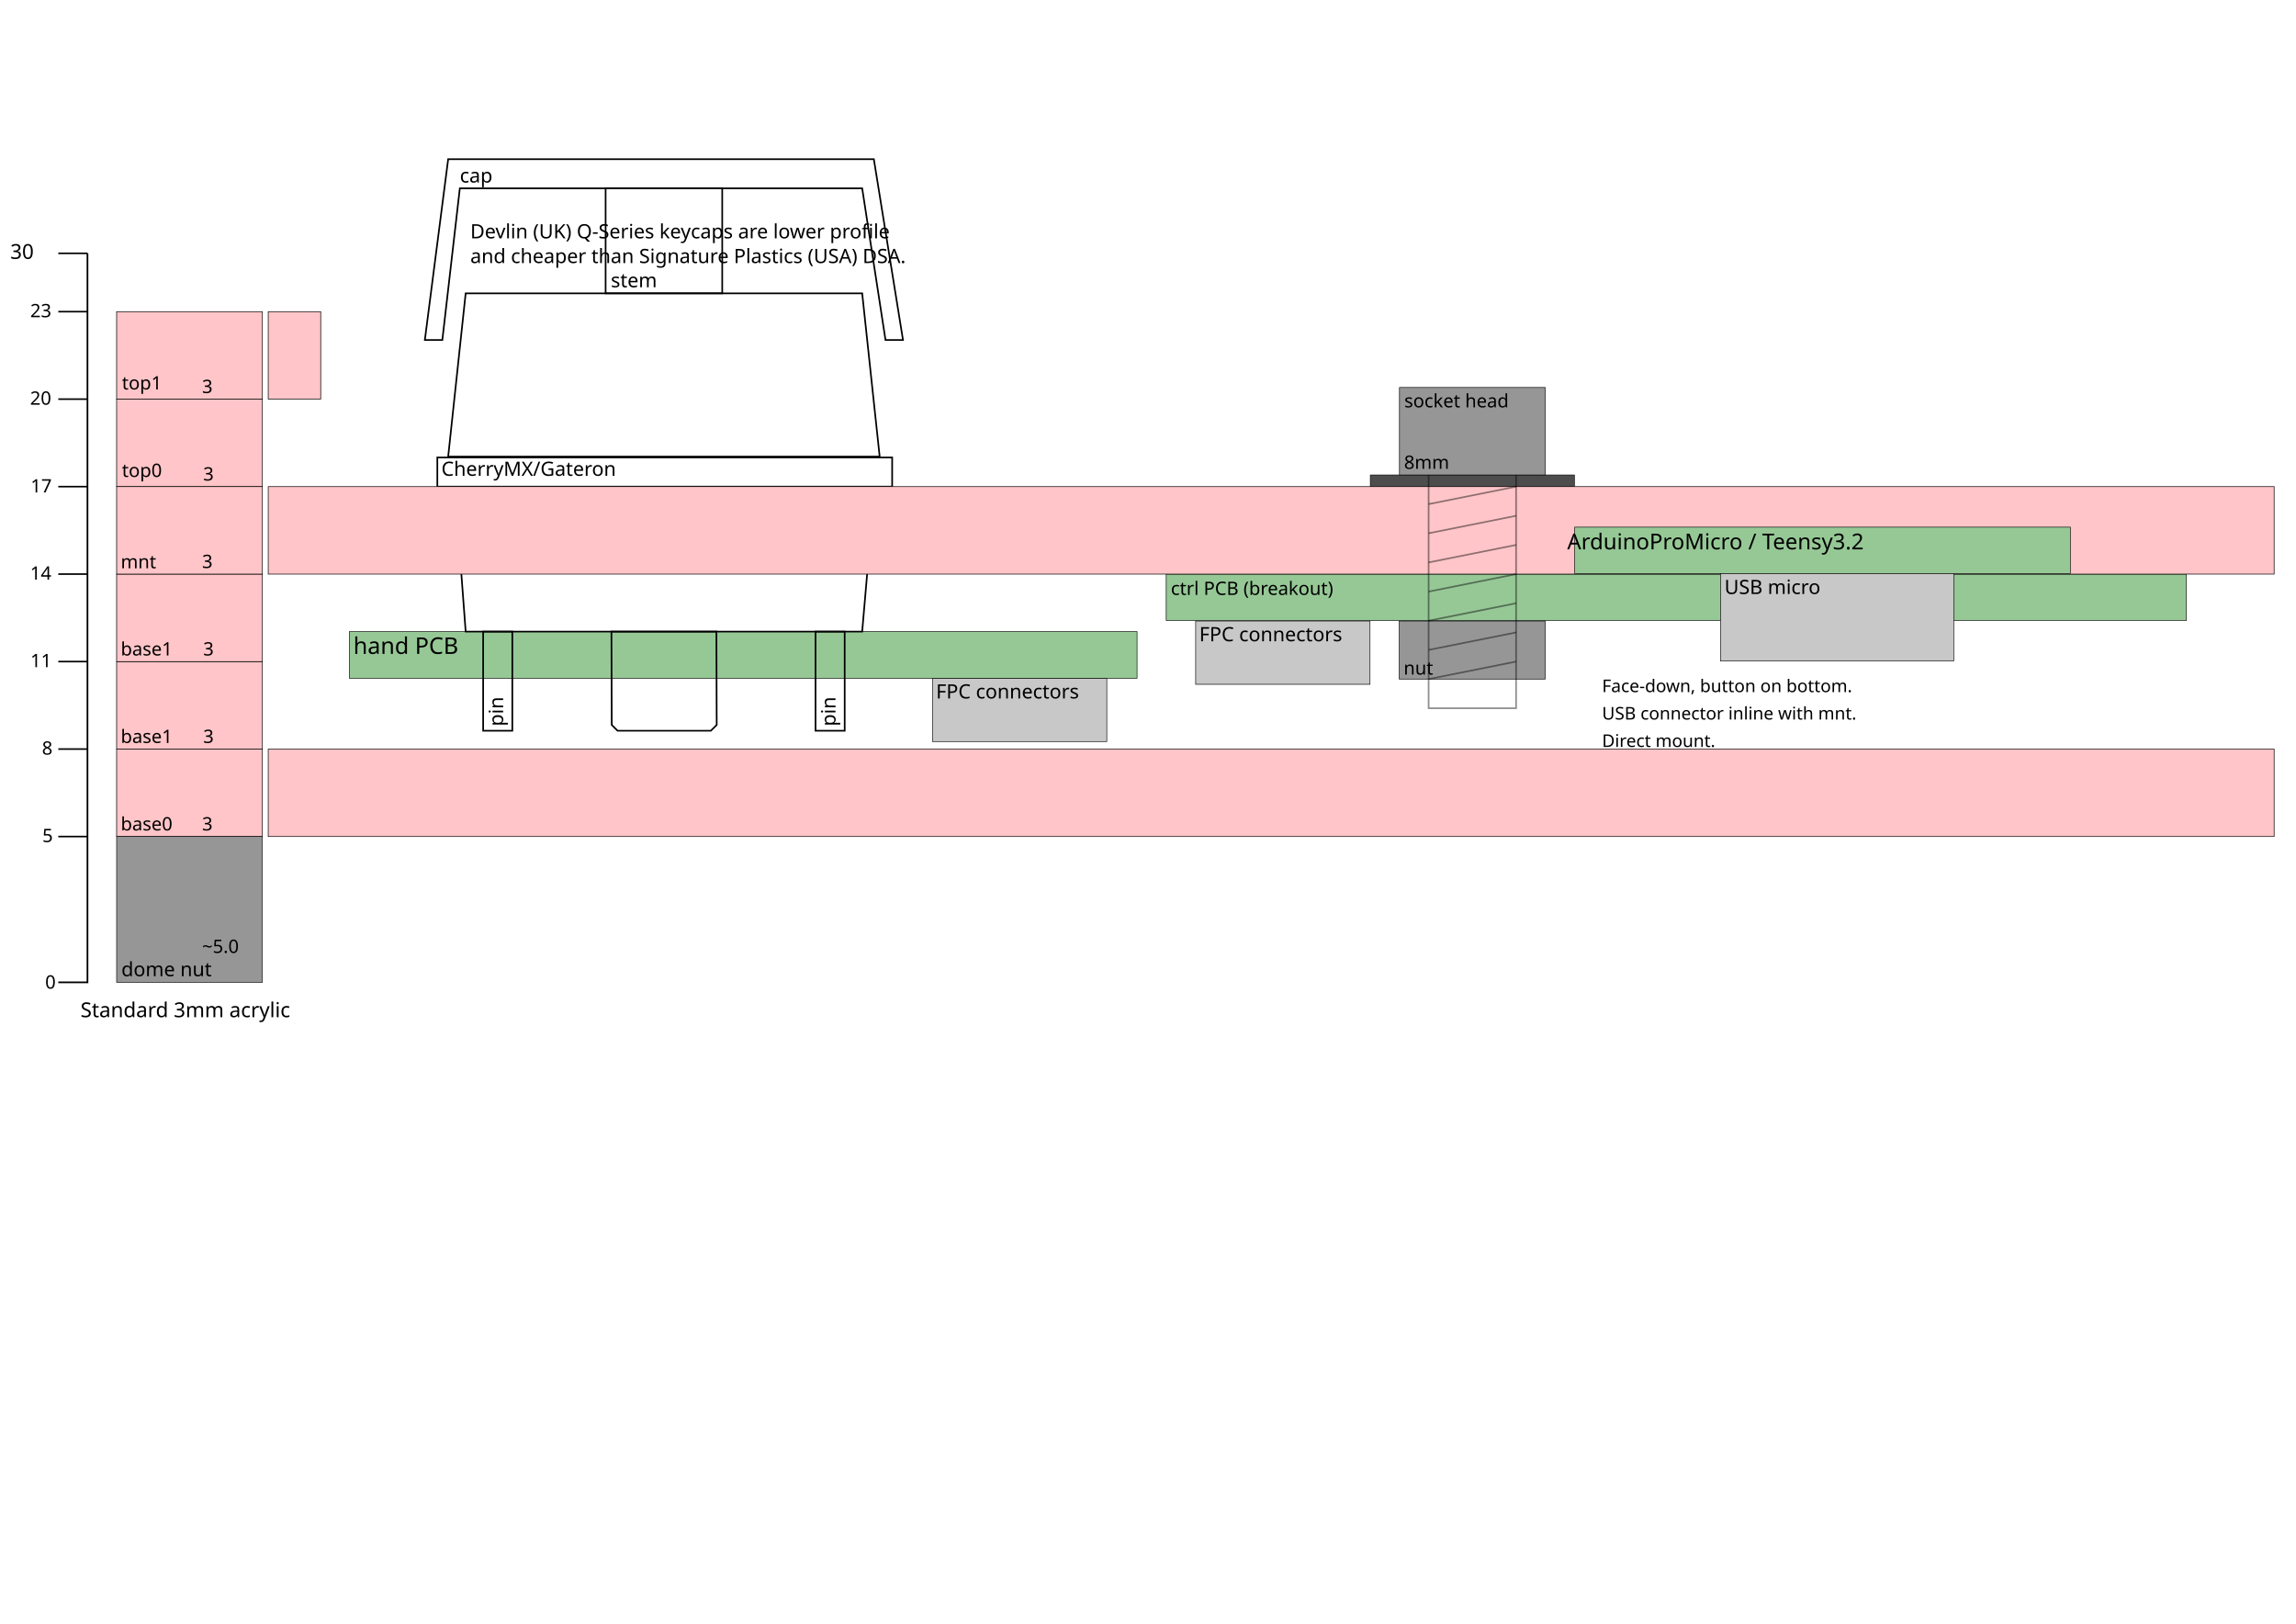
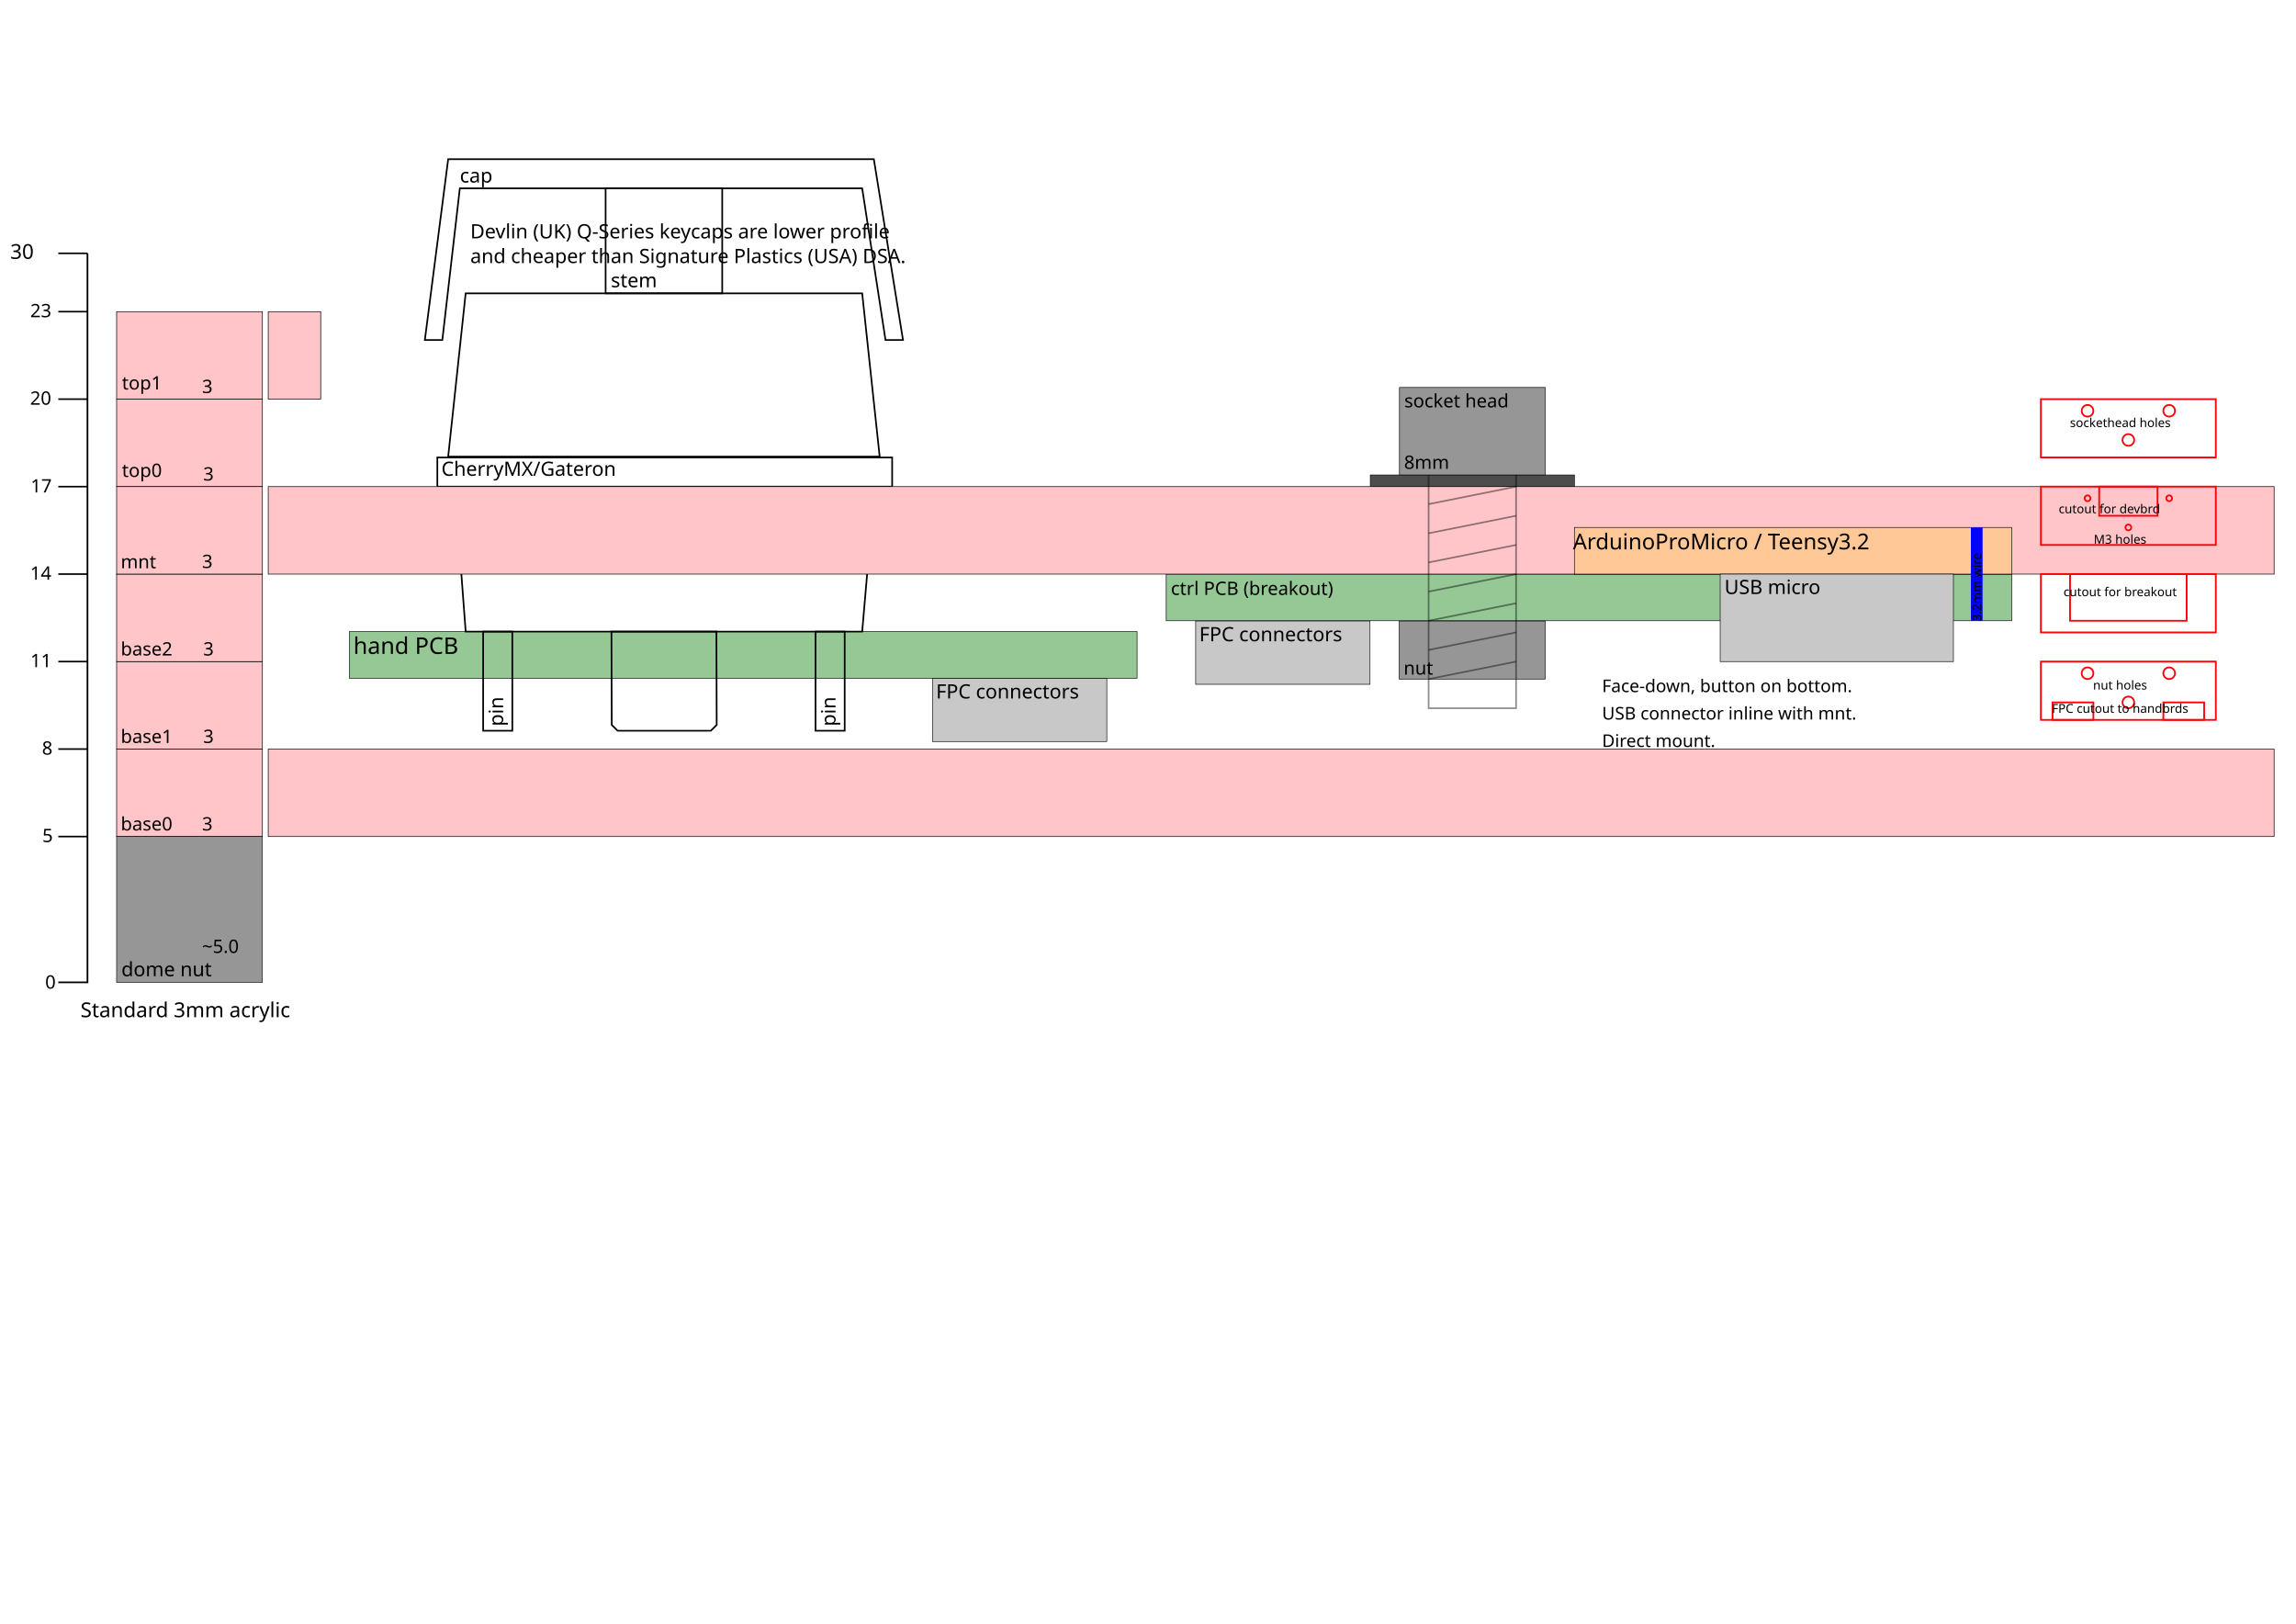
<svg xmlns="http://www.w3.org/2000/svg" width="393.75mm" height="278.438mm" id="svg2" version="1.1">
  <defs id="defs4">
    <linearGradient id="linearGradient3765">
      <stop style="stop-color:#8e0000;stop-opacity:1;" offset="0" id="stop3767" />
      <stop style="stop-color:#0000ff;stop-opacity:0;" offset="1" id="stop3769" />
    </linearGradient>
  </defs>
  <g id="layer1" transform="translate(0,2.2302535e-5)" style="display:inline">
-     <rect style="display:inline;fill:#96c896;fill-opacity:1;stroke:#000000;stroke-width:0.378;stroke-miterlimit:4;stroke-dasharray:none;stroke-opacity:1" id="rect2995-0-7-0-9-28-0" width="661.23" height="30.047" x="755.906" y="372.047" rx="8.7147591e-06" ry="8.7147582e-06" />
+     <rect style="display:inline;fill:#96c896;fill-opacity:1;stroke:#000000;stroke-width:0.378;stroke-miterlimit:4;stroke-dasharray:none;stroke-opacity:1" id="rect2995-0-7-0-9-28-0" width="548.031" height="30.236" x="755.906" y="372.047" rx="8.7147591e-06" ry="8.7147582e-06" />
    <text xml:space="preserve" style="font-style:normal;font-variant:normal;font-weight:normal;font-stretch:normal;font-size:12.8px;line-height:0%;font-family:sans-serif;-inkscape-font-specification:sans-serif;letter-spacing:0px;word-spacing:0px;display:inline;fill:#000000;fill-opacity:1;stroke:none;stroke-width:1.067" x="758.916" y="385.552" id="text3807-8-9-6-4-5">
      <tspan style="font-size:12px;line-height:1.25;stroke-width:1.067" x="758.916" y="385.552" id="tspan3519-1-6-4-7-6">ctrl PCB (breakout)</tspan>
    </text>
    <g transform="matrix(1.06667,0,0,1.06667,170.0769,-470.7902)" style="display:inline" id="g3496-8-3-8-8-2-7">
      <rect rx="8.17006e-06" ry="8.17006e-06" y="818.681" x="567.106" height="38.445" width="105.945" id="rect2993-0-9-5-9-4-8-4-7" style="display:inline;fill:#c8c8c8;fill-opacity:1;stroke:#000000;stroke-width:0.354;stroke-miterlimit:4;stroke-dasharray:none;stroke-opacity:1" />
      <text id="text3247-4-6-6-8-9-0-4" y="830.953" x="569.295" style="font-style:normal;font-weight:normal;line-height:0%;font-family:sans-serif;letter-spacing:0px;word-spacing:0px;display:inline;fill:#000000;fill-opacity:1;stroke:none" xml:space="preserve">
        <tspan style="font-size:12px;line-height:1.25;font-family:sans-serif" y="830.953" x="569.295" id="tspan3249-8-1-3-1-7-6-06">FPC connectors</tspan>
      </text>
    </g>
    <g id="g1204">
      <rect ry="8.7147582e-06" rx="8.71476e-06" y="402.472" x="906.898" height="37.606" width="94.677" id="rect4179-8-7-6-1-6-9-8-8" style="display:inline;fill:#969696;fill-opacity:1;stroke:#000000;stroke-width:0.378;stroke-miterlimit:4;stroke-dasharray:none;stroke-opacity:1" />
      <text id="text3697-8-7-6-0-8" y="437.166" x="909.776" style="font-style:normal;font-variant:normal;font-weight:normal;font-stretch:normal;font-size:12.8px;line-height:0%;font-family:sans-serif;-inkscape-font-specification:sans-serif;letter-spacing:0px;word-spacing:0px;display:inline;fill:#000000;fill-opacity:1;stroke:none;stroke-width:1.067" xml:space="preserve">
        <tspan id="tspan343" y="437.166" x="909.776" style="font-size:12px;line-height:1.25;stroke-width:1.067">nut</tspan>
      </text>
    </g>
    <text xml:space="preserve" style="font-style:normal;font-variant:normal;font-weight:normal;font-stretch:normal;font-size:14.222px;line-height:1.25;font-family:sans-serif;-inkscape-font-specification:sans-serif;text-align:start;letter-spacing:0px;word-spacing:0px;text-anchor:start;fill:#000000;fill-opacity:1;stroke:none;stroke-width:1.067" x="1038.382" y="448.535" id="text2074-7">
      <tspan id="tspan2072-3" x="1038.382" y="448.535" style="font-size:11.378px;stroke-width:1.067">Face-down, button on bottom.</tspan>
      <tspan x="1038.382" y="466.312" id="tspan2082-1" style="font-size:11.378px;stroke-width:1.067">USB connector inline with mnt.</tspan>
      <tspan x="1038.382" y="484.09" id="tspan2084-1" style="font-size:11.378px;stroke-width:1.067">Direct mount.</tspan>
    </text>
    <g style="display:inline" id="g5447" transform="matrix(1.06667,0,0,1.06667,-1266.491,-1533.374)">
      <g transform="translate(1186.831,1030.925)" id="g3496-7-5-3">
        <rect style="display:inline;fill:#c8c8c8;fill-opacity:1;stroke:#000000;stroke-width:0.354;stroke-miterlimit:4;stroke-dasharray:none;stroke-opacity:1" id="rect2993-0-9-8-6-4" width="105.945" height="38.445" x="567.106" y="818.681" ry="8.17006e-06" rx="8.17006e-06" />
        <text xml:space="preserve" style="font-style:normal;font-weight:normal;line-height:0%;font-family:sans-serif;letter-spacing:0px;word-spacing:0px;display:inline;fill:#000000;fill-opacity:1;stroke:none" x="569.295" y="830.953" id="text3247-4-67-2-4">
          <tspan id="tspan3249-8-5-9-3" x="569.295" y="830.953" style="font-size:12px;line-height:1.25;font-family:sans-serif">FPC connectors</tspan>
        </text>
      </g>
      <rect ry="8.17006e-06" rx="8.1700609e-06" y="1821.26" x="1399.606" height="28.346" width="478.669" id="rect2995-8-0-1-9" style="fill:#96c896;fill-opacity:1;stroke:#000000;stroke-width:0.354;stroke-miterlimit:4;stroke-dasharray:none;stroke-opacity:1" />
      <text id="text4434-4-2-7" y="1834.818" x="1402.049" style="font-style:normal;font-variant:normal;font-weight:normal;font-stretch:normal;line-height:0%;font-family:sans-serif;-inkscape-font-specification:Sans;letter-spacing:0px;word-spacing:0px;fill:#000000;fill-opacity:1;stroke:none" xml:space="preserve">
        <tspan y="1834.818" x="1402.049" id="tspan4436-0-7-2" style="font-size:14px;line-height:1.25;font-family:sans-serif">hand PCB</tspan>
      </text>
      <g transform="translate(1187.008,963.7796)" id="g3594-3-0-5">
        <path style="fill:none;stroke:#000000;stroke-width:1px;stroke-linecap:butt;stroke-linejoin:miter;stroke-opacity:1" d="m 266.071,769.398 v -17.717 c 92.882,0 194.374,0 276.378,0 v 17.717 z" id="path3191-2-9-8" />
        <path style="fill:none;stroke:#000000;stroke-width:1px;stroke-linecap:butt;stroke-linejoin:miter;stroke-opacity:1" d="m 276.701,769.398 6.587,88.083 h 240.945 l 7.587,-88.083" id="path3193-7-3-9" />
        <rect style="opacity:0;fill:none;stroke:#000000;stroke-width:0.999;stroke-linecap:butt;stroke-linejoin:round;stroke-miterlimit:4;stroke-dasharray:none;stroke-dashoffset:0;stroke-opacity:1" id="rect3195-0-6-0" width="21.26" height="17.717" x="293.917" y="857.48" rx="8.1700591e-06" ry="8.17006e-06" />
        <rect style="opacity:0;fill:none;stroke:#000000;stroke-width:0.999;stroke-linecap:butt;stroke-linejoin:round;stroke-miterlimit:4;stroke-dasharray:none;stroke-dashoffset:0;stroke-opacity:1" id="rect3197-1-0-2" width="28.346" height="63.78" x="293.917" y="857.48" rx="8.1700591e-06" ry="8.17006e-06" />
        <path style="fill:none;stroke:#000000;stroke-width:1px;stroke-linecap:butt;stroke-linejoin:miter;stroke-opacity:1" d="m 293.917,857.48 v 60.236 h 17.717 v -60.236 z" id="path3969-3-6-4" />
        <path style="fill:none;stroke:#000000;stroke-width:1px;stroke-linecap:butt;stroke-linejoin:miter;stroke-opacity:1" d="m 513.602,857.48 v 60.236 h -17.716 v -60.236 z" id="path3971-6-2-7" />
        <path style="fill:none;stroke:#000000;stroke-width:1px;stroke-linecap:butt;stroke-linejoin:miter;stroke-opacity:1" d="m 435.827,914.173 -3.543,3.543 h -56.693 l -3.543,-3.543 -0.177,-56.693 h 63.78 z" id="path3973-7-6-6" />
        <path style="fill:none;stroke:#000000;stroke-width:1px;stroke-linecap:butt;stroke-linejoin:miter;stroke-opacity:1" d="m 272.657,751.181 10.63,-99.213 h 240.945 l 10.63,99.213 z" id="path3975-7-1-5" />
        <path style="fill:none;stroke:#000000;stroke-width:1px;stroke-linecap:butt;stroke-linejoin:miter;stroke-opacity:1" d="m 368.327,651.968 v -63.78 h 70.866 v 63.78 z" id="path3977-9-8-7" />
        <text xml:space="preserve" style="font-style:normal;font-weight:normal;line-height:0%;font-family:sans-serif;letter-spacing:0px;word-spacing:0px;fill:#000000;fill-opacity:1;stroke:none" x="371.501" y="648.285" id="text3979-6-7-1">
          <tspan id="tspan3981-1-9-3" x="371.501" y="648.285" style="font-size:12px;line-height:1.25;font-family:sans-serif">stem</tspan>
        </text>
        <text xml:space="preserve" style="font-style:normal;font-weight:normal;line-height:0%;font-family:sans-serif;letter-spacing:0px;word-spacing:0px;fill:#000000;fill-opacity:1;stroke:none" x="-914.964" y="306.05" id="text3983-0-2-3" transform="rotate(-90)">
          <tspan id="tspan3985-5-0-3" x="-914.964" y="306.05" style="font-size:12px;line-height:1.25;font-family:sans-serif">pin</tspan>
        </text>
        <text xml:space="preserve" style="font-style:normal;font-weight:normal;line-height:0%;font-family:sans-serif;letter-spacing:0px;word-spacing:0px;display:inline;fill:#000000;fill-opacity:1;stroke:none" x="-914.964" y="508.019" id="text3983-1-2-2-8" transform="rotate(-90)">
          <tspan id="tspan3985-7-5-3-5" x="-914.964" y="508.019" style="font-size:12px;line-height:1.25;font-family:sans-serif">pin</tspan>
        </text>
        <text xml:space="preserve" style="font-style:normal;font-weight:normal;line-height:0%;font-family:sans-serif;letter-spacing:0px;word-spacing:0px;fill:#000000;fill-opacity:1;stroke:none" x="268.516" y="762.829" id="text4008-0-7-1">
          <tspan id="tspan4010-3-5-0" x="268.516" y="762.829" style="font-size:12px;line-height:1.25;font-family:sans-serif">CherryMX/Gateron</tspan>
        </text>
        <path style="fill:none;stroke:#000000;stroke-width:1px;stroke-linecap:butt;stroke-linejoin:miter;stroke-opacity:1" d="m 269.114,680.315 10.63,-92.126 h 244.488 l 14.173,92.126 h 10.63 L 531.319,570.472 H 272.657 l -14.173,109.843 z" id="path4012-5-9-8" />
        <text xml:space="preserve" style="font-style:normal;font-weight:normal;line-height:0%;font-family:sans-serif;letter-spacing:0px;word-spacing:0px;fill:#000000;fill-opacity:1;stroke:none" x="279.744" y="584.646" id="text4014-6-2-7">
          <tspan id="tspan4016-4-2-6" x="279.744" y="584.646" style="font-size:12px;line-height:1.25;font-family:sans-serif">cap</tspan>
        </text>
      </g>
      <text id="text3902-1-3" y="1582.346" x="1473.118" style="font-style:normal;font-weight:normal;line-height:0%;font-family:sans-serif;letter-spacing:0px;word-spacing:0px;display:inline;fill:#000000;fill-opacity:1;stroke:none" xml:space="preserve">
        <tspan style="font-size:12px;line-height:1.25;font-family:sans-serif" y="1582.346" x="1473.118" id="tspan3904-2-5">Devlin (UK) Q-Series keycaps are lower profile</tspan>
        <tspan style="font-size:12px;line-height:1.25;font-family:sans-serif" id="tspan3906-9-0" y="1597.346" x="1473.118">and cheaper than Signature Plastics (USA) DSA.</tspan>
      </text>
    </g>
    <rect style="display:inline;fill:#4d4d4d;fill-opacity:1;stroke:#000000;stroke-width:0.378;stroke-miterlimit:4;stroke-dasharray:none;stroke-opacity:1" id="rect4179-8-7-6-1-6-9-8-8-3" width="132.284" height="7.559" x="888.189" y="307.795" rx="8.71476e-06" ry="0" />
    <g transform="translate(-2475.591,-377.9527)" style="display:inline" id="g1375">
      <rect ry="0" rx="6.9697735e-06" y="693.307" x="2649.449" height="56.693" width="1300.157" id="rect4008-9-4-9-6-8-6-67-6" style="display:inline;fill:#ffc5c8;fill-opacity:1;stroke:#000000;stroke-width:0.412;stroke-miterlimit:4;stroke-dasharray:none;stroke-opacity:1" />
      <rect ry="1.0893756e-05" rx="8.713615e-06" y="579.921" x="2649.449" height="56.693" width="34.016" id="rect4012-4-3-7-0-7-53-7" style="display:inline;fill:#ffc5c8;fill-opacity:1;stroke:#000000;stroke-width:0.423;stroke-miterlimit:4;stroke-dasharray:none;stroke-opacity:1" />
      <rect ry="0" rx="6.9697739e-06" y="863.386" x="2649.449" height="56.693" width="1300.157" id="rect4008-9-3-5-4-0-5-5" style="display:inline;fill:#ffc5c8;fill-opacity:1;stroke:#000000;stroke-width:0.412;stroke-miterlimit:4;stroke-dasharray:none;stroke-opacity:1" />
      <path style="display:inline;fill:none;stroke:#000000;stroke-width:1.101px;stroke-linecap:butt;stroke-linejoin:miter;stroke-opacity:1" d="m 2532.284,542.126 v 472.441 h -18.898" id="path4324-7-8-1-4-6-3" />
      <path style="display:inline;fill:none;stroke:#000000;stroke-width:1.033px;stroke-linecap:butt;stroke-linejoin:miter;stroke-opacity:1" d="m 2532.284,920.079 h -18.898" id="path4326-9-9-1-8-2-5" />
      <path style="display:inline;fill:none;stroke:#000000;stroke-width:1.033px;stroke-linecap:butt;stroke-linejoin:miter;stroke-opacity:1" d="m 2532.283,863.386 h -18.898" id="path4328-1-7-3-4-91-6" />
      <path style="display:inline;fill:none;stroke:#000000;stroke-width:1.033px;stroke-linecap:butt;stroke-linejoin:miter;stroke-opacity:1" d="m 2532.283,806.693 h -18.898" id="path4330-9-3-5-8-27-2" />
      <path style="display:inline;fill:none;stroke:#000000;stroke-width:1.033px;stroke-linecap:butt;stroke-linejoin:miter;stroke-opacity:1" d="m 2532.283,750 h -18.898" id="path4332-6-6-9-1-0-9" />
      <path style="display:inline;fill:none;stroke:#000000;stroke-width:1.033px;stroke-linecap:butt;stroke-linejoin:miter;stroke-opacity:1" d="m 2532.283,693.307 h -18.898" id="path4334-2-1-3-6-9-1" />
      <path style="display:inline;fill:none;stroke:#000000;stroke-width:1.033px;stroke-linecap:butt;stroke-linejoin:miter;stroke-opacity:1" d="m 2532.283,636.614 h -18.898" id="path4336-6-2-4-8-3-2" />
      <path style="display:inline;fill:none;stroke:#000000;stroke-width:1.033px;stroke-linecap:butt;stroke-linejoin:miter;stroke-opacity:1" d="m 2532.284,579.921 h -18.898" id="path4340-2-9-1-5-6-7" />
      <text xml:space="preserve" style="font-style:normal;font-variant:normal;font-weight:normal;font-stretch:normal;font-size:12.8px;line-height:0%;font-family:sans-serif;-inkscape-font-specification:sans-serif;letter-spacing:0px;word-spacing:0px;display:inline;fill:#000000;fill-opacity:1;stroke:none;stroke-width:1.067" x="2504.862" y="1018.625" id="text4344-0-1-0-1-0-0">
        <tspan style="font-size:12px;line-height:1.25;stroke-width:1.067" id="tspan4346-7-9-8-9-6-9" x="2504.862" y="1018.625">0</tspan>
      </text>
      <text xml:space="preserve" style="font-style:normal;font-variant:normal;font-weight:normal;font-stretch:normal;font-size:12.8px;line-height:0%;font-family:sans-serif;-inkscape-font-specification:sans-serif;letter-spacing:0px;word-spacing:0px;display:inline;fill:#000000;fill-opacity:1;stroke:none;stroke-width:1.067" x="2503.021" y="923.688" id="text4348-1-4-3-9-26-3">
        <tspan style="font-size:12px;line-height:1.25;stroke-width:1.067" id="tspan4350-8-7-5-6-1-6" x="2503.021" y="923.688">5</tspan>
      </text>
      <text xml:space="preserve" style="font-style:normal;font-variant:normal;font-weight:normal;font-stretch:normal;font-size:12.8px;line-height:0%;font-family:sans-serif;-inkscape-font-specification:sans-serif;text-align:start;letter-spacing:0px;word-spacing:0px;text-anchor:start;display:inline;fill:#000000;fill-opacity:1;stroke:none;stroke-width:1.067" x="2502.792" y="866.996" id="text4352-3-8-6-0-8-0">
        <tspan style="font-size:12px;line-height:1.25;text-align:start;text-anchor:start;stroke-width:1.067" id="tspan4354-9-4-5-6-7-6" x="2502.792" y="866.996">8</tspan>
      </text>
      <text xml:space="preserve" style="font-style:normal;font-variant:normal;font-weight:normal;font-stretch:normal;font-size:12.8px;line-height:0%;font-family:sans-serif;-inkscape-font-specification:sans-serif;letter-spacing:0px;word-spacing:0px;display:inline;fill:#000000;fill-opacity:1;stroke:none;stroke-width:1.067" x="2495.292" y="810.302" id="text4356-6-5-9-4-9-2">
        <tspan style="font-size:12px;line-height:1.25;stroke-width:1.067" id="tspan4358-3-0-9-9-2-6" x="2495.292" y="810.302">11</tspan>
      </text>
      <text xml:space="preserve" style="font-style:normal;font-variant:normal;font-weight:normal;font-stretch:normal;font-size:12.8px;line-height:0%;font-family:sans-serif;-inkscape-font-specification:sans-serif;letter-spacing:0px;word-spacing:0px;display:inline;fill:#000000;fill-opacity:1;stroke:none;stroke-width:1.067" x="2495.151" y="753.61" id="text4360-8-3-0-9-0-1">
        <tspan style="font-size:12px;line-height:1.25;stroke-width:1.067" id="tspan4362-0-6-7-0-2-8" x="2495.151" y="753.61">14</tspan>
      </text>
      <text xml:space="preserve" style="font-style:normal;font-variant:normal;font-weight:normal;font-stretch:normal;font-size:12.8px;line-height:0%;font-family:sans-serif;-inkscape-font-specification:sans-serif;letter-spacing:0px;word-spacing:0px;display:inline;fill:#000000;fill-opacity:1;stroke:none;stroke-width:1.067" x="2495.439" y="697.087" id="text4364-5-1-6-8-3-7">
        <tspan style="font-size:12px;line-height:1.25;stroke-width:1.067" id="tspan4366-2-0-3-9-7-9" x="2495.439" y="697.087">17</tspan>
      </text>
      <text xml:space="preserve" style="font-style:normal;font-variant:normal;font-weight:normal;font-stretch:normal;font-size:12.8px;line-height:0%;font-family:sans-serif;-inkscape-font-specification:sans-serif;letter-spacing:0px;word-spacing:0px;display:inline;fill:#000000;fill-opacity:1;stroke:none;stroke-width:1.067" x="2495.087" y="640.224" id="text4368-5-6-7-3-59-2">
        <tspan style="font-size:12px;line-height:1.25;stroke-width:1.067" id="tspan4370-3-3-6-1-2-0" x="2495.087" y="640.224">20</tspan>
      </text>
      <text xml:space="preserve" style="font-style:normal;font-variant:normal;font-weight:normal;font-stretch:normal;font-size:12.8px;line-height:0%;font-family:sans-serif;-inkscape-font-specification:sans-serif;letter-spacing:0px;word-spacing:0px;display:inline;fill:#000000;fill-opacity:1;stroke:none;stroke-width:1.067" x="2495.175" y="583.531" id="text4376-3-2-1-4-2-2">
        <tspan style="font-size:12px;line-height:1.25;stroke-width:1.067" id="tspan4378-5-0-5-8-8-3" x="2495.175" y="583.531">23</tspan>
      </text>
      <rect style="display:inline;fill:#ffc5c8;fill-opacity:1;stroke:#000000;stroke-width:0.423;stroke-miterlimit:4;stroke-dasharray:none;stroke-opacity:1" id="rect4012-4-3-8-2-4-5-0-7-9-7" width="94.488" height="56.693" x="2551.181" y="863.386" rx="8.713615e-06" ry="1.0893756e-05" />
      <text xml:space="preserve" style="font-style:normal;font-variant:normal;font-weight:normal;font-stretch:normal;font-size:12.8px;line-height:0%;font-family:sans-serif;-inkscape-font-specification:sans-serif;letter-spacing:0px;word-spacing:0px;display:inline;fill:#000000;fill-opacity:1;stroke:none;stroke-width:1.067" x="2606.556" y="916.129" id="text4452-4-2-4-7-7-5">
        <tspan style="font-size:12px;line-height:1.25;stroke-width:1.067" id="tspan4454-6-5-2-3-3-9" x="2606.556" y="916.129">3</tspan>
      </text>
      <text xml:space="preserve" style="font-style:normal;font-variant:normal;font-weight:normal;font-stretch:normal;font-size:12.8px;line-height:0%;font-family:sans-serif;-inkscape-font-specification:sans-serif;letter-spacing:0px;word-spacing:0px;display:inline;fill:#000000;fill-opacity:1;stroke:none;stroke-width:1.067" x="2553.871" y="916.129" id="text4221-8-2-4-7-7-6-2">
        <tspan style="font-size:12px;line-height:1.25;stroke-width:1.067" id="tspan4223-2-2-7-4-1-1-2" x="2553.871" y="916.129">base0</tspan>
      </text>
      <rect style="display:inline;fill:#ffc5c8;fill-opacity:1;stroke:#000000;stroke-width:0.422;stroke-miterlimit:4;stroke-dasharray:none;stroke-opacity:1" id="rect3970-0-6-3-6-2-2-8" width="94.488" height="56.693" x="2551.181" y="806.693" rx="1.4508386e-05" ry="6.520047e-06" />
      <text xml:space="preserve" style="font-style:normal;font-variant:normal;font-weight:normal;font-stretch:normal;font-size:12.8px;line-height:0%;font-family:sans-serif;-inkscape-font-specification:sans-serif;letter-spacing:0px;word-spacing:0px;display:inline;fill:#000000;fill-opacity:1;stroke:none;stroke-width:1.067" x="2607.288" y="859.436" id="text4456-3-7-9-2-9-9">
        <tspan style="font-size:12px;line-height:1.25;stroke-width:1.067" id="tspan4458-3-4-1-1-3-7" x="2607.288" y="859.436">3</tspan>
      </text>
      <text xml:space="preserve" style="font-style:normal;font-variant:normal;font-weight:normal;font-stretch:normal;font-size:12.8px;line-height:0%;font-family:sans-serif;-inkscape-font-specification:sans-serif;letter-spacing:0px;word-spacing:0px;display:inline;fill:#000000;fill-opacity:1;stroke:none;stroke-width:1.067" x="2553.871" y="859.436" id="text4225-4-6-4-0-5-1-3">
        <tspan style="font-size:12px;line-height:1.25;stroke-width:1.067" id="tspan4227-5-3-4-3-0-9-6" x="2553.871" y="859.436">base1</tspan>
      </text>
      <rect style="display:inline;fill:#ffc5c8;fill-opacity:1;stroke:#000000;stroke-width:0.422;stroke-miterlimit:4;stroke-dasharray:none;stroke-opacity:1" id="rect3968-4-8-5-1-9-4-1" width="94.488" height="56.693" x="2551.181" y="750" rx="8.7096651e-06" ry="1.0871967e-05" />
      <text xml:space="preserve" style="font-style:normal;font-variant:normal;font-weight:normal;font-stretch:normal;font-size:12.8px;line-height:0%;font-family:sans-serif;-inkscape-font-specification:sans-serif;letter-spacing:0px;word-spacing:0px;display:inline;fill:#000000;fill-opacity:1;stroke:none;stroke-width:1.067" x="2607.288" y="802.743" id="text4460-7-6-2-0-7-2">
        <tspan style="font-size:12px;line-height:1.25;stroke-width:1.067" id="tspan4462-2-9-2-4-84-9" x="2607.288" y="802.743">3</tspan>
      </text>
      <text xml:space="preserve" style="font-style:normal;font-variant:normal;font-weight:normal;font-stretch:normal;font-size:12.8px;line-height:0%;font-family:sans-serif;-inkscape-font-specification:sans-serif;letter-spacing:0px;word-spacing:0px;display:inline;fill:#000000;fill-opacity:1;stroke:none;stroke-width:1.067" x="2553.871" y="802.743" id="text4229-5-7-3-2-0-5-3">
-         <tspan style="font-size:12px;line-height:1.25;stroke-width:1.067" id="tspan4231-1-6-0-8-1-0-1" x="2553.871" y="802.743">base1</tspan>
+         <tspan style="font-size:12px;line-height:1.25;stroke-width:1.067" id="tspan4231-1-6-0-8-1-0-1" x="2553.871" y="802.743">base2</tspan>
      </text>
      <rect style="display:inline;fill:#ffc5c8;fill-opacity:1;stroke:#000000;stroke-width:0.423;stroke-miterlimit:4;stroke-dasharray:none;stroke-opacity:1" id="rect4012-4-3-8-4-5-3-3-9" width="94.488" height="56.693" x="2551.181" y="579.921" rx="8.713615e-06" ry="1.0893755e-05" />
      <text xml:space="preserve" style="font-style:normal;font-variant:normal;font-weight:normal;font-stretch:normal;font-size:12.8px;line-height:0%;font-family:sans-serif;-inkscape-font-specification:sans-serif;letter-spacing:0px;word-spacing:0px;display:inline;fill:#000000;fill-opacity:1;stroke:none;stroke-width:1.067" x="2606.556" y="632.665" id="text4472-3-7-0-7-6-4">
        <tspan style="font-size:12px;line-height:1.25;stroke-width:1.067" id="tspan4474-1-6-8-4-10-7" x="2606.556" y="632.665">3</tspan>
      </text>
      <text xml:space="preserve" style="font-style:normal;font-variant:normal;font-weight:normal;font-stretch:normal;font-size:12.8px;line-height:0%;font-family:sans-serif;-inkscape-font-specification:sans-serif;letter-spacing:0px;word-spacing:0px;display:inline;fill:#000000;fill-opacity:1;stroke:none;stroke-width:1.067" x="2554.638" y="630.338" id="text4237-7-8-7-0-1-6-8">
        <tspan style="font-size:12px;line-height:1.25;stroke-width:1.067" id="tspan4239-1-9-8-3-1-3-4" x="2554.638" y="630.338">top1</tspan>
      </text>
      <rect style="display:inline;fill:#ffc5c8;fill-opacity:1;stroke:#000000;stroke-width:0.422;stroke-miterlimit:4;stroke-dasharray:none;stroke-opacity:1" id="rect4012-74-8-8-8-0-3-2-5" width="94.488" height="56.693" x="2551.181" y="636.614" rx="8.7136259e-06" ry="1.0871961e-05" />
      <text transform="scale(1.001784,0.9982188)" xml:space="preserve" style="font-style:normal;font-variant:normal;font-weight:normal;font-stretch:normal;font-size:12.823px;line-height:0%;font-family:sans-serif;-inkscape-font-specification:sans-serif;letter-spacing:0px;word-spacing:0px;display:inline;fill:#000000;fill-opacity:1;stroke:none;stroke-width:1.069" x="2550.087" y="688.257" id="text4241-1-6-8-0-0-0-0">
        <tspan id="tspan4243-5-1-4-3-3-6-3" x="2550.087" y="688.257" style="font-size:12.022px;line-height:1.25;stroke-width:1.069">top0</tspan>
      </text>
      <text xml:space="preserve" style="font-style:normal;font-variant:normal;font-weight:normal;font-stretch:normal;font-size:12.8px;line-height:0%;font-family:sans-serif;-inkscape-font-specification:sans-serif;letter-spacing:0px;word-spacing:0px;display:inline;fill:#000000;fill-opacity:1;stroke:none;stroke-width:1.067" x="2607.288" y="689.358" id="text4468-0-3-4-2-1-6">
        <tspan style="font-size:12px;line-height:1.25;stroke-width:1.067" id="tspan4470-3-1-9-1-5-1" x="2607.288" y="689.358">3</tspan>
      </text>
      <rect style="display:inline;fill:#ffc5c8;fill-opacity:1;stroke:#000000;stroke-width:0.423;stroke-miterlimit:4;stroke-dasharray:none;stroke-opacity:1" id="rect4012-4-3-8-2-49-2-7-5-0" width="94.488" height="56.693" x="2551.181" y="693.307" rx="8.713615e-06" ry="1.0893756e-05" />
      <text xml:space="preserve" style="font-style:normal;font-variant:normal;font-weight:normal;font-stretch:normal;font-size:12.8px;line-height:0%;font-family:sans-serif;-inkscape-font-specification:sans-serif;letter-spacing:0px;word-spacing:0px;display:inline;fill:#000000;fill-opacity:1;stroke:none;stroke-width:1.067" x="2606.556" y="746.051" id="text4464-1-2-7-5-4-6">
        <tspan style="font-size:12px;line-height:1.25;stroke-width:1.067" id="tspan4466-9-0-4-6-7-3" x="2606.556" y="746.051">3</tspan>
      </text>
      <text xml:space="preserve" style="font-style:normal;font-variant:normal;font-weight:normal;font-stretch:normal;font-size:12.8px;line-height:0%;font-family:sans-serif;-inkscape-font-specification:sans-serif;letter-spacing:0px;word-spacing:0px;display:inline;fill:#000000;fill-opacity:1;stroke:none;stroke-width:1.067" x="2553.871" y="746.22" id="text4217-7-9-2-6-2-5-6-2">
        <tspan style="font-size:12px;line-height:1.25;stroke-width:1.067" id="tspan4219-4-5-9-8-5-4-5-0" x="2553.871" y="746.22">mnt</tspan>
      </text>
      <rect ry="8.7147582e-06" rx="8.71476e-06" y="920.079" x="2551.181" height="94.488" width="94.488" id="rect4179-8-7-6-6-3-2-6-6" style="display:inline;fill:#969696;fill-opacity:1;stroke:#000000;stroke-width:0.378;stroke-miterlimit:4;stroke-dasharray:none;stroke-opacity:1" />
      <text xml:space="preserve" style="font-style:normal;font-variant:normal;font-weight:normal;font-stretch:normal;font-size:12.8px;line-height:0%;font-family:sans-serif;-inkscape-font-specification:sans-serif;letter-spacing:0px;word-spacing:0px;display:inline;fill:#000000;fill-opacity:1;stroke:none;stroke-width:1.067" x="2606.603" y="995.5" id="text4448-9-5-8-2-9-1">
        <tspan style="font-size:12px;line-height:1.25;stroke-width:1.067" id="tspan4450-4-5-6-1-3-5" x="2606.603" y="995.5">~5.0</tspan>
      </text>
      <text id="text4199-7-6-9-4-0-7-7-5" y="1010.606" x="2554.254" style="font-style:normal;font-weight:normal;font-size:12.8px;line-height:0%;font-family:sans-serif;letter-spacing:0px;word-spacing:0px;display:inline;fill:#000000;fill-opacity:1;stroke:none;stroke-width:1.067" xml:space="preserve">
        <tspan style="font-size:12.8px;line-height:1.25;font-family:sans-serif;stroke-width:1.067" y="1010.606" x="2554.254" id="tspan4201-4-1-4-9-8-2-4-4">dome nut</tspan>
      </text>
      <text id="text10185-5-7" y="545.717" x="2502.009" style="font-style:normal;font-variant:normal;font-weight:normal;font-stretch:normal;font-size:13.333px;line-height:1.25;font-family:sans-serif;-inkscape-font-specification:sans-serif;text-align:center;letter-spacing:0px;word-spacing:0px;text-anchor:middle;fill:#000000;fill-opacity:1;stroke:none" xml:space="preserve">
        <tspan y="545.717" x="2502.009" id="tspan10183-2-6">30</tspan>
      </text>
      <path style="display:inline;fill:none;stroke:#000000;stroke-width:1.033px;stroke-linecap:butt;stroke-linejoin:miter;stroke-opacity:1" d="m 2532.284,542.126 h -18.898" id="path4340-2-9-1-5-4-5-5" />
      <text id="text1025-6" y="1037.143" x="2607.854" style="font-style:normal;font-variant:normal;font-weight:normal;font-stretch:normal;font-size:13.333px;line-height:1.25;font-family:sans-serif;-inkscape-font-specification:sans-serif;text-align:center;letter-spacing:0px;word-spacing:0px;text-anchor:middle;display:inline;fill:#000000;fill-opacity:1;stroke:none" xml:space="preserve">
        <tspan y="1037.143" x="2607.854" id="tspan1023-9">Standard 3mm acrylic</tspan>
      </text>
    </g>
-     <g id="g4361" transform="matrix(1.06667,0,0,1.06667,18.89535,-1533.03)">
-       <rect ry="8.17006e-06" rx="8.1700609e-06" y="1757.48" x="939.154" height="28.169" width="301.181" id="rect2995-0-7-0-9-2-62" style="display:inline;fill:#96c896;fill-opacity:1;stroke:#000000;stroke-width:0.354;stroke-miterlimit:4;stroke-dasharray:none;stroke-opacity:1" />
-       <text id="text1932-1" y="1770.977" x="1036.851" style="font-style:normal;font-variant:normal;font-weight:normal;font-stretch:normal;font-size:13.333px;line-height:1.25;font-family:sans-serif;-inkscape-font-specification:sans-serif;text-align:center;letter-spacing:0px;word-spacing:0px;text-anchor:middle;fill:#000000;fill-opacity:1;stroke:none" xml:space="preserve">
-         <tspan y="1770.977" x="1036.851" id="tspan1930-2">ArduinoProMicro / Teensy3.2</tspan>
-       </text>
-       <g transform="translate(88.75994,970.6891)" id="g3537-2-3-3-8">
-         <rect style="fill:#c8c8c8;fill-opacity:1;stroke:#000000;stroke-width:0.354;stroke-miterlimit:4;stroke-dasharray:none;stroke-opacity:1" id="rect2993-2-8-3-25" width="141.732" height="53.15" x="938.976" y="814.961" ry="8.17006e-06" rx="8.17006e-06" />
-         <text xml:space="preserve" style="font-style:normal;font-weight:normal;line-height:0%;font-family:sans-serif;letter-spacing:0px;word-spacing:0px;fill:#000000;fill-opacity:1;stroke:none" x="941.399" y="827.417" id="text3777-7-5-3-3">
-           <tspan id="tspan3779-4-6-8-4" x="941.399" y="827.417" style="font-size:12px;line-height:1.25;font-family:sans-serif">USB micro</tspan>
-         </text>
-       </g>
+     <rect style="display:inline;fill:#ffc896;fill-opacity:1;stroke:#000000;stroke-width:0.378;stroke-miterlimit:4;stroke-dasharray:none;stroke-opacity:1" id="rect2995-0-7-0-9-2-62" width="283.465" height="30.236" x="1020.472" y="341.811" rx="8.7147591e-06" ry="8.7147582e-06" />
+     <text xml:space="preserve" style="font-style:normal;font-variant:normal;font-weight:normal;font-stretch:normal;font-size:14.222px;line-height:1.25;font-family:sans-serif;-inkscape-font-specification:sans-serif;text-align:center;letter-spacing:0px;word-spacing:0px;text-anchor:middle;fill:#000000;fill-opacity:1;stroke:none;stroke-width:1.067" x="1124.873" y="356.018" id="text1932-1">
+       <tspan id="tspan1930-2" x="1124.873" y="356.018" style="stroke-width:1.067">ArduinoProMicro / Teensy3.2</tspan>
+     </text>
+     <g id="g3537-2-3-3-8" transform="matrix(1.06667,0,0,1.06667,113.5729,-497.6246)">
+       <rect rx="8.17006e-06" ry="8.17006e-06" y="815.315" x="938.798" height="53.149" width="141.732" id="rect2993-2-8-3-25" style="fill:#c8c8c8;fill-opacity:1;stroke:#000000;stroke-width:0.354;stroke-miterlimit:4;stroke-dasharray:none;stroke-opacity:1" />
+       <text id="text3777-7-5-3-3" y="827.417" x="941.399" style="font-style:normal;font-weight:normal;line-height:0%;font-family:sans-serif;letter-spacing:0px;word-spacing:0px;fill:#000000;fill-opacity:1;stroke:none" xml:space="preserve">
+         <tspan style="font-size:12px;line-height:1.25;font-family:sans-serif" y="827.417" x="941.399" id="tspan3779-4-6-8-4">USB micro</tspan>
+       </text>
    </g>
    <g id="g379" transform="translate(1.511327e-5,-7.559046)">
      <g id="g352">
        <rect style="fill:#969696;fill-opacity:1;stroke:#000000;stroke-width:0.378;stroke-miterlimit:4;stroke-dasharray:none;stroke-opacity:1" id="rect4179-3-4-2-5-8-4-0-9-74" width="94.488" height="56.693" x="907.087" y="258.661" rx="8.71476e-06" ry="8.7147582e-06" />
        <text xml:space="preserve" style="font-style:normal;font-variant:normal;font-weight:normal;font-stretch:normal;font-size:12.8px;line-height:0%;font-family:sans-serif;-inkscape-font-specification:sans-serif;letter-spacing:0px;word-spacing:0px;fill:#000000;fill-opacity:1;stroke:none;stroke-width:1.067" x="910.216" y="271.558" id="text4203-0-3-3-5-44-3-9-8">
          <tspan id="tspan4205-4-2-6-8-7-0-0-5" x="910.216" y="271.558" style="font-size:12px;line-height:1.25;stroke-width:1.067">socket head</tspan>
        </text>
        <text xml:space="preserve" style="font-style:normal;font-variant:normal;font-weight:normal;font-stretch:normal;font-size:12.8px;line-height:0%;font-family:sans-serif;-inkscape-font-specification:sans-serif;letter-spacing:0px;word-spacing:0px;display:inline;fill:#000000;fill-opacity:1;stroke:none;stroke-width:1.067" x="910.052" y="311.405" id="text3697-1-4-5-2-9-6">
          <tspan style="font-size:12px;line-height:1.25;stroke-width:1.067" id="tspan3699-5-2-7-2-1-0" x="910.052" y="311.405">8mm</tspan>
        </text>
      </g>
      <g id="g362">
        <path style="display:inline;opacity:0.442;fill:none;stroke:#000000;stroke-width:1.067px;stroke-linecap:butt;stroke-linejoin:miter;stroke-opacity:1" d="m 925.984,315.354 v 151.181 h 56.693 V 315.354" id="path3681-6-3-2-1-26" />
        <path style="display:inline;opacity:0.442;fill:none;stroke:#000000;stroke-width:1.067px;stroke-linecap:butt;stroke-linejoin:miter;stroke-opacity:1" d="m 982.677,341.811 -56.693,11.339" id="path3683-4-17-5-3-0" />
        <path style="display:inline;opacity:0.442;fill:none;stroke:#000000;stroke-width:1.067px;stroke-linecap:butt;stroke-linejoin:miter;stroke-opacity:1" d="m 982.677,360.708 -56.693,11.339 v 0" id="path3685-0-5-4-1-6" />
        <path style="display:inline;opacity:0.442;fill:none;stroke:#000000;stroke-width:1.067px;stroke-linecap:butt;stroke-linejoin:miter;stroke-opacity:1" d="m 982.677,379.606 -56.693,11.339" id="path3687-8-9-0-1-6" />
        <path style="display:inline;opacity:0.442;fill:none;stroke:#000000;stroke-width:1.067px;stroke-linecap:butt;stroke-linejoin:miter;stroke-opacity:1" d="m 982.677,398.504 -56.693,11.339" id="path3689-5-6-5-0-4" />
        <path style="display:inline;opacity:0.442;fill:none;stroke:#000000;stroke-width:1.067px;stroke-linecap:butt;stroke-linejoin:miter;stroke-opacity:1" d="M 982.677,417.402 925.984,428.74" id="path3691-9-2-9-3-6" />
        <path style="display:inline;opacity:0.442;fill:none;stroke:#000000;stroke-width:1.067px;stroke-linecap:butt;stroke-linejoin:miter;stroke-opacity:1" d="M 982.677,436.299 925.984,447.638" id="path3693-9-1-4-4-2" />
        <path style="display:inline;opacity:0.442;fill:none;stroke:#000000;stroke-width:1.067px;stroke-linecap:butt;stroke-linejoin:miter;stroke-opacity:1" d="M 982.677,322.913 925.984,334.252" id="path3683-4-1-4-4-9-7" />
      </g>
    </g>
+     <rect style="opacity:1;fill:none;fill-opacity:1;fill-rule:nonzero;stroke:#ff0009;stroke-width:1.134;stroke-linecap:round;stroke-miterlimit:4;stroke-dasharray:none;stroke-dashoffset:0;stroke-opacity:1" id="rect1375" width="113.386" height="37.795" x="1322.835" y="315.354" />
+     <circle style="opacity:1;fill:none;fill-opacity:1;fill-rule:nonzero;stroke:#ff0009;stroke-width:1.134;stroke-linecap:round;stroke-miterlimit:4;stroke-dasharray:none;stroke-dashoffset:0;stroke-opacity:1" id="path1377" cx="1353.071" cy="322.913" r="1.89" />
+     <circle style="opacity:1;fill:none;fill-opacity:1;fill-rule:nonzero;stroke:#ff0009;stroke-width:1.134;stroke-linecap:round;stroke-miterlimit:4;stroke-dasharray:none;stroke-dashoffset:0;stroke-opacity:1" id="path1379" cx="1405.984" cy="322.913" r="1.89" />
+     <rect style="opacity:1;fill:none;fill-opacity:1;fill-rule:nonzero;stroke:#ff0009;stroke-width:1.134;stroke-linecap:round;stroke-miterlimit:4;stroke-dasharray:none;stroke-dashoffset:0;stroke-opacity:1" id="rect1381" width="37.795" height="18.898" x="1360.63" y="315.354" />
+     <circle style="opacity:1;fill:none;fill-opacity:1;fill-rule:nonzero;stroke:#ff0009;stroke-width:1.134;stroke-linecap:round;stroke-miterlimit:4;stroke-dasharray:none;stroke-dashoffset:0;stroke-opacity:1" id="path1383" cx="1379.528" cy="341.811" r="1.89" />
+     <rect style="display:inline;opacity:1;fill:none;fill-opacity:1;fill-rule:nonzero;stroke:#ff0009;stroke-width:1.134;stroke-linecap:round;stroke-miterlimit:4;stroke-dasharray:none;stroke-dashoffset:0;stroke-opacity:1" id="rect1375-6" width="113.386" height="37.795" x="1322.835" y="258.661" />
+     <ellipse style="display:inline;opacity:1;fill:none;fill-opacity:1;fill-rule:nonzero;stroke:#ff0009;stroke-width:1.134;stroke-linecap:round;stroke-miterlimit:4;stroke-dasharray:none;stroke-dashoffset:0;stroke-opacity:1" id="path1377-7" cx="1353.071" cy="266.22" rx="3.78" ry="3.78" />
+     <ellipse style="display:inline;opacity:1;fill:none;fill-opacity:1;fill-rule:nonzero;stroke:#ff0009;stroke-width:1.134;stroke-linecap:round;stroke-miterlimit:4;stroke-dasharray:none;stroke-dashoffset:0;stroke-opacity:1" id="path1379-5" cx="1405.984" cy="266.22" rx="3.78" ry="3.78" />
+     <ellipse style="display:inline;opacity:1;fill:none;fill-opacity:1;fill-rule:nonzero;stroke:#ff0009;stroke-width:1.134;stroke-linecap:round;stroke-miterlimit:4;stroke-dasharray:none;stroke-dashoffset:0;stroke-opacity:1" id="path1383-5" cx="1379.528" cy="285.118" rx="3.779" ry="3.78" />
+     <rect style="display:inline;opacity:1;fill:none;fill-opacity:1;fill-rule:nonzero;stroke:#ff0009;stroke-width:1.134;stroke-linecap:round;stroke-miterlimit:4;stroke-dasharray:none;stroke-dashoffset:0;stroke-opacity:1" id="rect1375-62" width="113.386" height="37.795" x="1322.835" y="372.047" />
+     <rect style="display:inline;opacity:1;fill:none;fill-opacity:1;fill-rule:nonzero;stroke:#ff0009;stroke-width:1.134;stroke-linecap:round;stroke-miterlimit:4;stroke-dasharray:none;stroke-dashoffset:0;stroke-opacity:1" id="rect1381-2" width="75.591" height="30.236" x="1341.732" y="372.047" />
+     <text xml:space="preserve" style="font-style:normal;font-variant:normal;font-weight:normal;font-stretch:normal;font-size:13.333px;line-height:1.25;font-family:sans-serif;-inkscape-font-specification:sans-serif;text-align:center;letter-spacing:0px;word-spacing:0px;text-anchor:middle;fill:#000000;fill-opacity:1;stroke:none" x="1375.885" y="332.588" id="text1441">
+       <tspan id="tspan1439" x="1375.885" y="332.588" style="font-size:8px">cutout for devbrd</tspan>
+     </text>
+     <text xml:space="preserve" style="font-style:normal;font-variant:normal;font-weight:normal;font-stretch:normal;font-size:8px;line-height:1.25;font-family:sans-serif;-inkscape-font-specification:sans-serif;text-align:center;letter-spacing:0px;word-spacing:0px;text-anchor:middle;fill:#000000;fill-opacity:1;stroke:none" x="1379.332" y="352.352" id="text1445">
+       <tspan id="tspan1443" x="1379.332" y="352.352">M3 holes</tspan>
+     </text>
+     <text xml:space="preserve" style="font-style:normal;font-variant:normal;font-weight:normal;font-stretch:normal;font-size:8px;line-height:1.25;font-family:sans-serif;-inkscape-font-specification:sans-serif;text-align:center;letter-spacing:0px;word-spacing:0px;text-anchor:middle;fill:#000000;fill-opacity:1;stroke:none" x="1379.508" y="276.762" id="text1449">
+       <tspan id="tspan1447" x="1379.508" y="276.762">sockethead holes</tspan>
+     </text>
+     <text xml:space="preserve" style="font-style:normal;font-variant:normal;font-weight:normal;font-stretch:normal;font-size:8px;line-height:1.25;font-family:sans-serif;-inkscape-font-specification:sans-serif;text-align:center;letter-spacing:0px;word-spacing:0px;text-anchor:middle;fill:#000000;fill-opacity:1;stroke:none" x="1379.405" y="386.368" id="text1453">
+       <tspan id="tspan1451" x="1379.405" y="386.368">cutout for breakout</tspan>
+     </text>
+     <rect style="display:inline;opacity:1;fill:none;fill-opacity:1;fill-rule:nonzero;stroke:#ff0009;stroke-width:1.134;stroke-linecap:round;stroke-miterlimit:4;stroke-dasharray:none;stroke-dashoffset:0;stroke-opacity:1" id="rect1375-6-9" width="113.386" height="37.795" x="1322.835" y="428.74" />
+     <ellipse style="display:inline;opacity:1;fill:none;fill-opacity:1;fill-rule:nonzero;stroke:#ff0009;stroke-width:1.134;stroke-linecap:round;stroke-miterlimit:4;stroke-dasharray:none;stroke-dashoffset:0;stroke-opacity:1" id="path1377-7-3" cx="1353.071" cy="436.299" rx="3.78" ry="3.78" />
+     <ellipse style="display:inline;opacity:1;fill:none;fill-opacity:1;fill-rule:nonzero;stroke:#ff0009;stroke-width:1.134;stroke-linecap:round;stroke-miterlimit:4;stroke-dasharray:none;stroke-dashoffset:0;stroke-opacity:1" id="path1379-5-6" cx="1405.984" cy="436.299" rx="3.78" ry="3.78" />
+     <ellipse style="display:inline;opacity:1;fill:none;fill-opacity:1;fill-rule:nonzero;stroke:#ff0009;stroke-width:1.134;stroke-linecap:round;stroke-miterlimit:4;stroke-dasharray:none;stroke-dashoffset:0;stroke-opacity:1" id="path1383-5-0" cx="1379.528" cy="455.197" rx="3.779" ry="3.78" />
+     <text xml:space="preserve" style="font-style:normal;font-variant:normal;font-weight:normal;font-stretch:normal;font-size:8px;line-height:1.25;font-family:sans-serif;-inkscape-font-specification:sans-serif;text-align:center;letter-spacing:0px;word-spacing:0px;text-anchor:middle;display:inline;fill:#000000;fill-opacity:1;stroke:none" x="1379.362" y="446.841" id="text1449-6">
+       <tspan id="tspan1447-2" x="1379.362" y="446.841">nut holes</tspan>
+     </text>
+     <rect style="opacity:1;fill:none;fill-opacity:1;fill-rule:nonzero;stroke:#ff0009;stroke-width:1.134;stroke-linecap:round;stroke-miterlimit:4;stroke-dasharray:none;stroke-dashoffset:0;stroke-opacity:1" id="rect1500" width="26.457" height="11.339" x="1330.394" y="455.197" />
+     <rect style="opacity:1;fill:none;fill-opacity:1;fill-rule:nonzero;stroke:#ff0009;stroke-width:1.134;stroke-linecap:round;stroke-miterlimit:4;stroke-dasharray:none;stroke-dashoffset:0;stroke-opacity:1" id="rect1502" width="26.457" height="11.339" x="1402.205" y="455.197" />
+     <text xml:space="preserve" style="font-style:normal;font-variant:normal;font-weight:normal;font-stretch:normal;font-size:8px;line-height:1.25;font-family:sans-serif;-inkscape-font-specification:sans-serif;text-align:center;letter-spacing:0px;word-spacing:0px;text-anchor:middle;fill:#000000;fill-opacity:1;stroke:none" x="1379.332" y="461.959" id="text1506">
+       <tspan id="tspan1504" x="1379.332" y="461.959">FPC cutout to handbrds</tspan>
+     </text>
+     <g id="g1517">
+       <rect y="341.811" x="1277.48" height="60.472" width="7.559" id="rect1508" style="opacity:1;fill:#0000ff;fill-opacity:1;fill-rule:nonzero;stroke:none;stroke-width:1.134;stroke-linecap:round;stroke-miterlimit:4;stroke-dasharray:none;stroke-dashoffset:0;stroke-opacity:1" />
+       <text transform="rotate(-90)" id="text1512" y="1284.151" x="-373.164" style="font-style:normal;font-variant:normal;font-weight:normal;font-stretch:normal;font-size:8px;line-height:1.25;font-family:sans-serif;-inkscape-font-specification:sans-serif;text-align:center;letter-spacing:0px;word-spacing:0px;text-anchor:middle;fill:#000000;fill-opacity:1;stroke:none" xml:space="preserve">
+         <tspan y="1284.151" x="-373.164" id="tspan1510">3.2mm wire</tspan>
+       </text>
+     </g>
  </g>
</svg>
